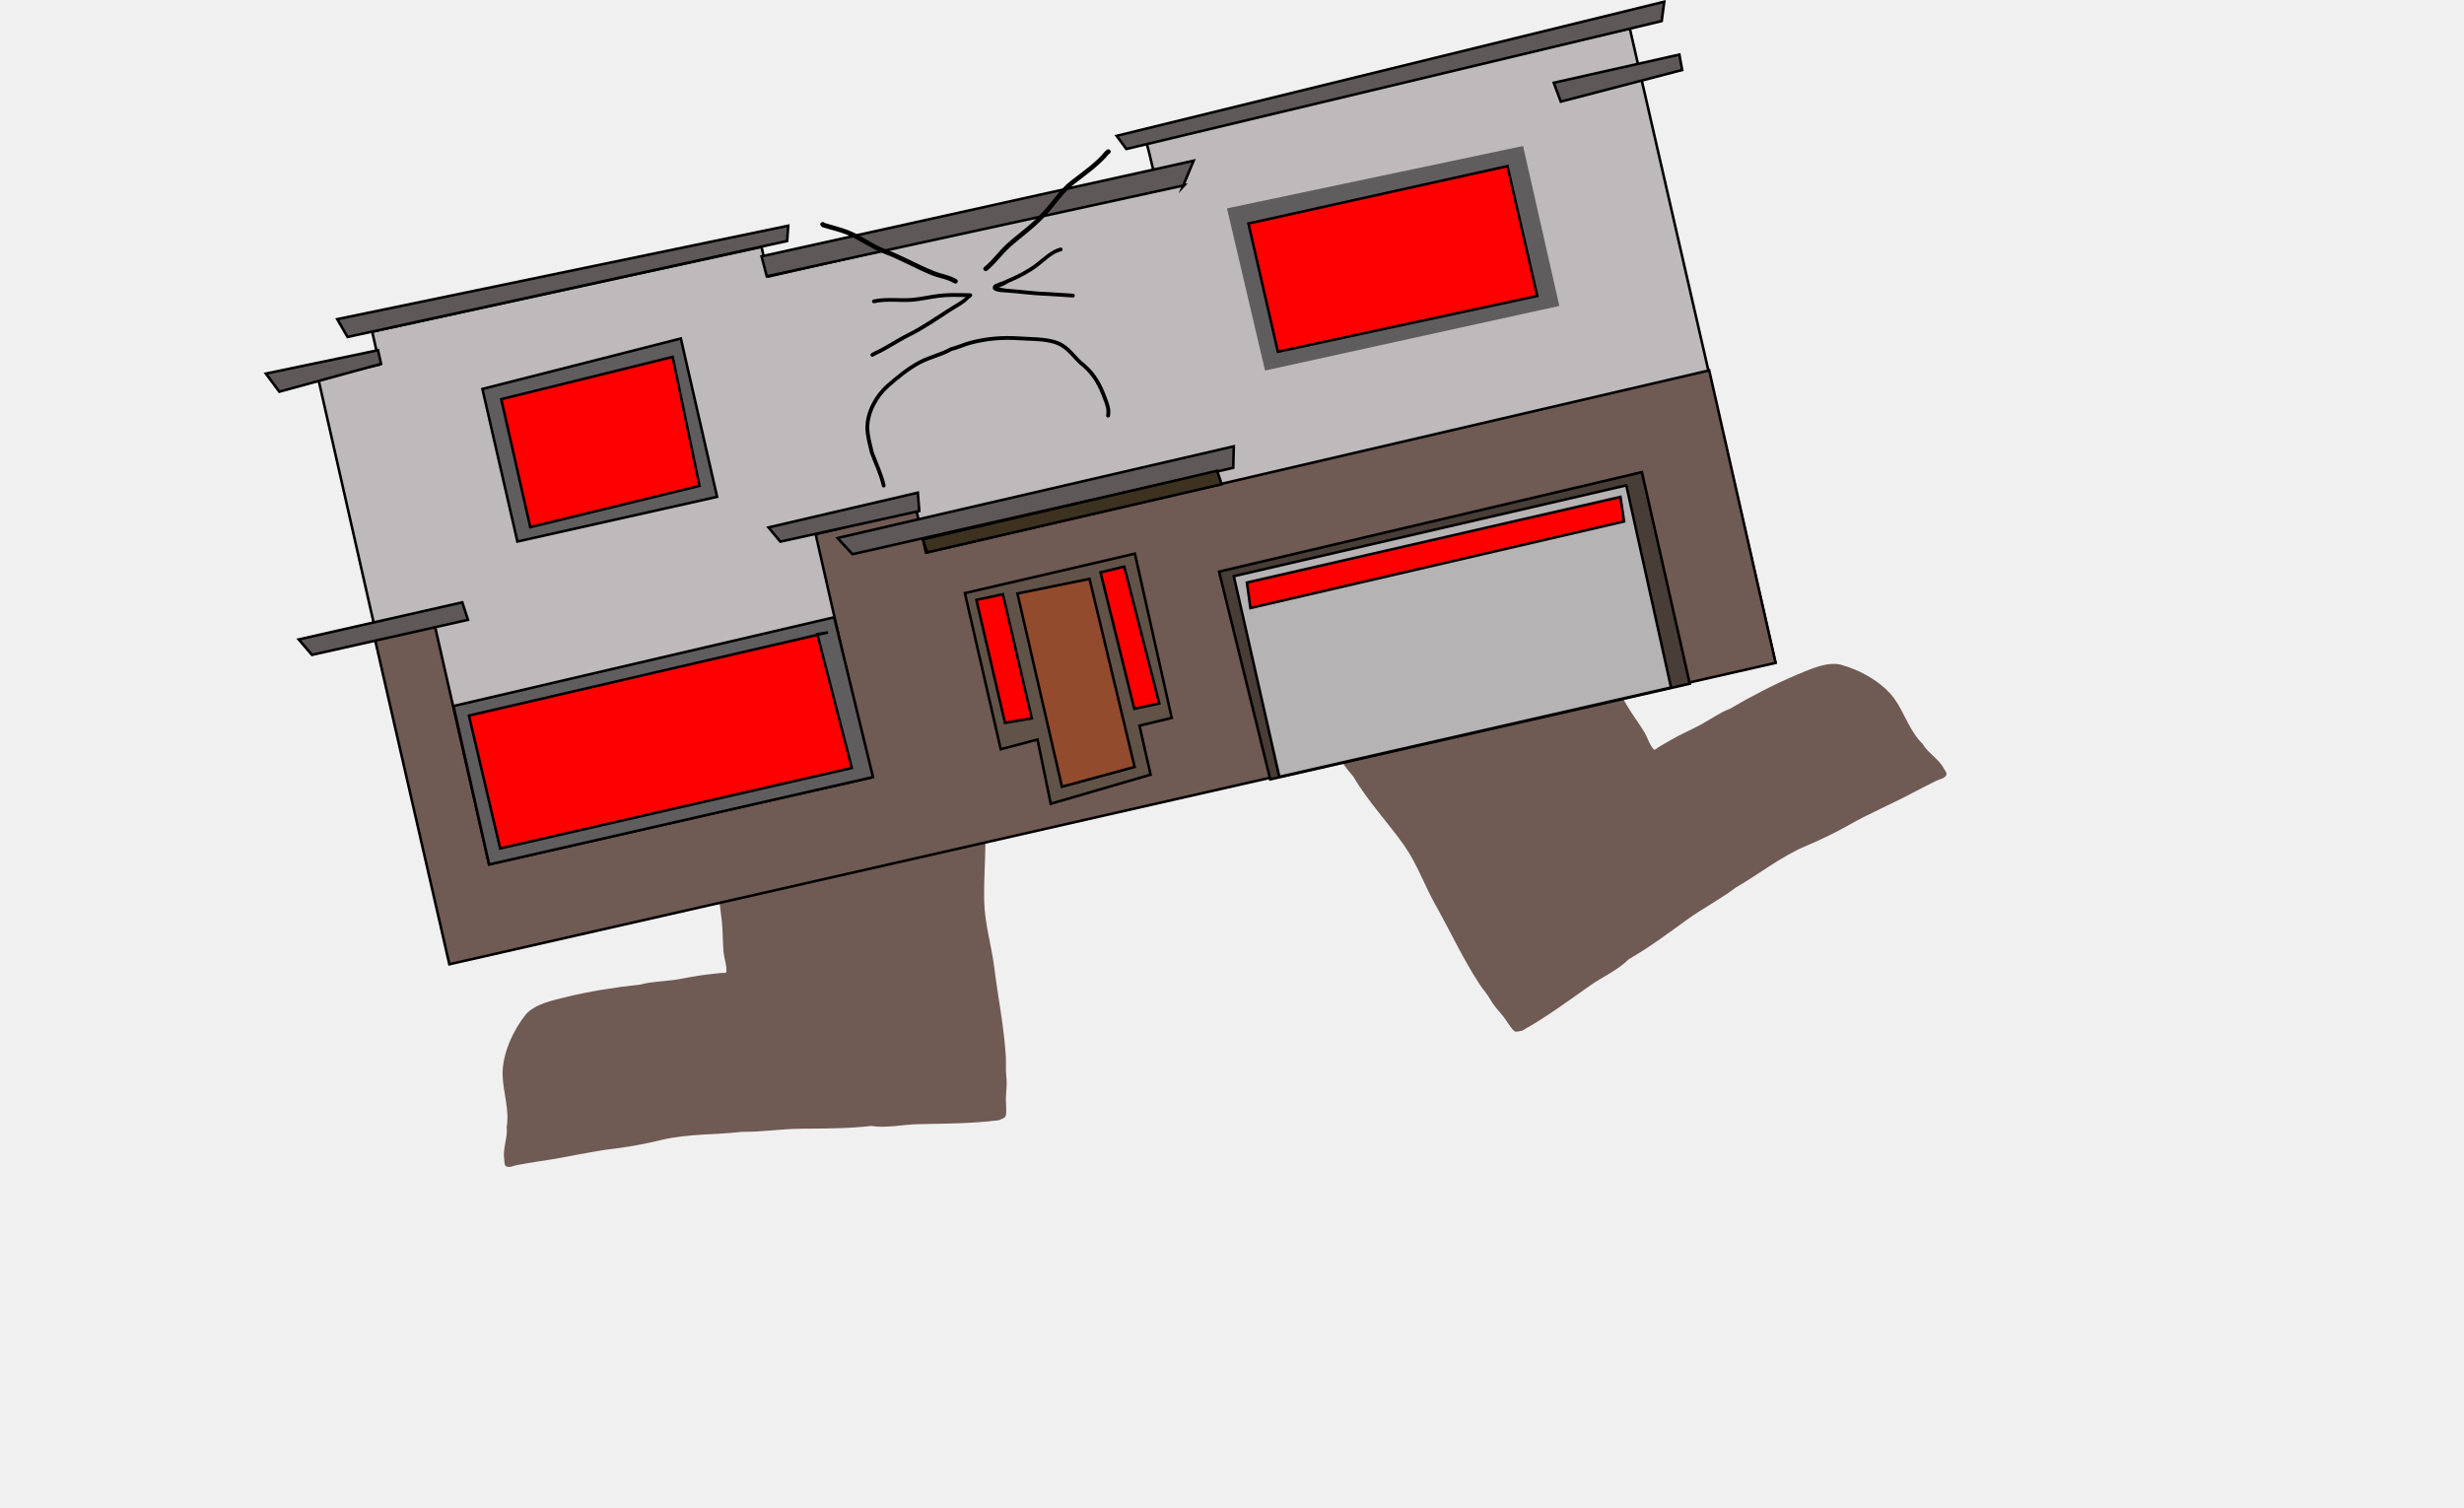
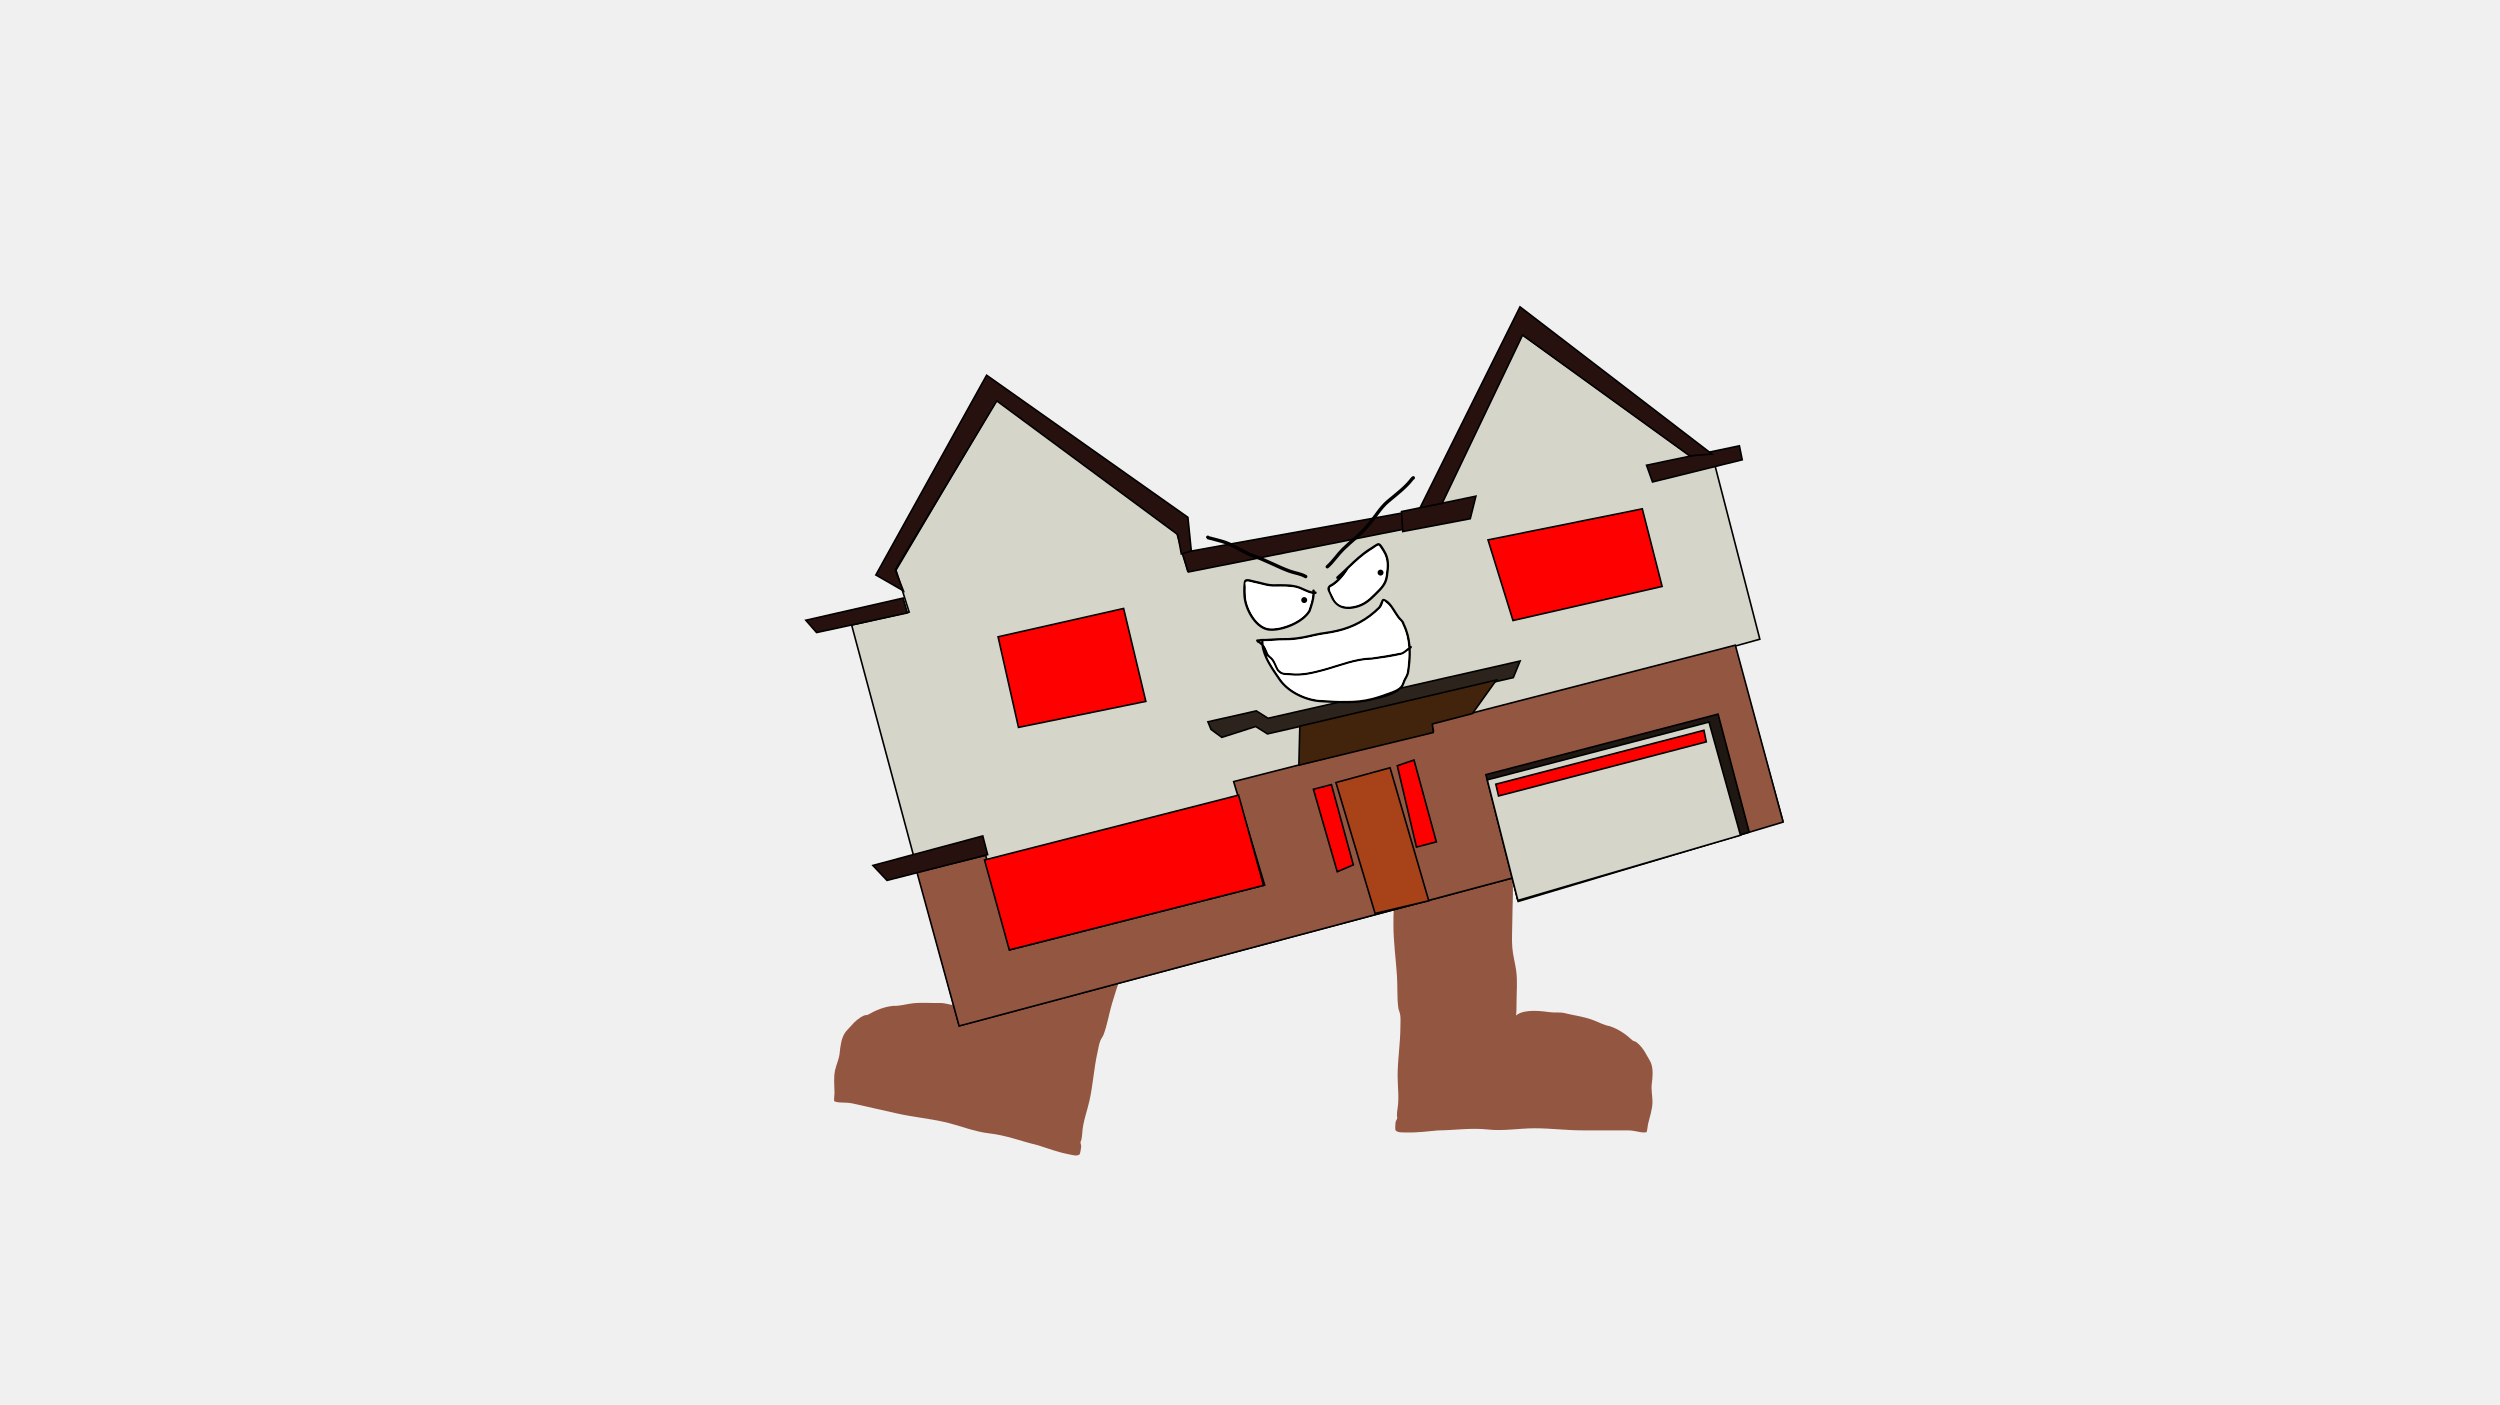
- <svg xmlns="http://www.w3.org/2000/svg" version="1.1" width="959.459" height="587.013" viewBox="0,0,959.459,587.013">
-   <g transform="translate(159.7297,137.4934)">
+ <svg xmlns="http://www.w3.org/2000/svg" version="1.1" width="1534.814" height="862.282" viewBox="0,0,1534.814,862.282">
+   <g transform="translate(448.9087,272.1622)">
    <g data-paper-data="{&quot;isPaintingLayer&quot;:true}" fill-rule="nonzero" stroke-linejoin="miter" stroke-miterlimit="10" stroke-dasharray="" stroke-dashoffset="0" style="mix-blend-mode: normal">
-       <path d="M-159.73,449.52v-539.039h959.459v539.039z" fill="none" stroke="#f00000" stroke-width="0" stroke-linecap="butt" />
+       <path d="M403.987,283.706c-0.07,-0.747 0.677,-0.817 0.677,-0.817l0.573,-0.045c0.49,-0.121 1.15,-0.217 1.738,-0.354c0.192,-2.075 0.471,-4.159 0.875,-6.274c0.031,-0.164 0.06,-0.332 0.088,-0.504c-0.309,-0.64 -0.62,-1.186 -0.856,-1.543c-1.293,-1.954 -1.253,-4.252 -2.376,-6.24c-0.372,-0.659 -1.361,-0.754 -1.823,-1.353c-0.645,-0.837 -0.951,-2.109 -1.676,-2.958c-0.41,-0.481 -1.433,-0.056 -1.782,-0.228c-0.052,-0.026 -0.102,-0.054 -0.151,-0.084l-0.012,0.025l-0.842,-0.421c-0.254,-0.12 -0.429,-0.379 -0.429,-0.678c0,-0.414 0.336,-0.75 0.75,-0.75h1.497c5.774,0 11.548,-0.001 17.322,0.003c10.511,0.008 20.925,0.853 31.455,0.853c9.948,0 20.47,-0.911 30.308,0.648c1.192,9.847 0.22,20.343 0.22,30.263c0,5.408 -0.451,11.032 -0.004,16.418c0.379,4.575 1.699,9.325 2.353,13.902c0.945,6.674 0.22,13.89 0.22,20.632c0,2.345 -0.015,4.656 -0.22,6.97c-0.03,0.337 0.542,-0.409 0.84,-0.57c4.959,-3.176 14.261,-2.164 19.922,-1.355c3.044,0.435 5.954,-0.171 9.004,0.575c5.378,1.324 11.273,2.1 16.553,3.926c3.708,1.282 7.296,3.433 11.122,4.076c5.439,1.802 10.004,5.024 13.988,8.705c0.595,0.55 1.56,0.523 2.214,1.002c2.704,1.979 4.896,4.938 6.413,7.946c0.89,1.766 2.249,3.502 2.884,5.376c1.308,3.86 0.816,8.528 0.323,12.465c-0.451,3.598 0.417,7.282 0.434,10.823c-0.007,4.829 -1.688,9.297 -2.756,13.943c-0.194,0.844 -0.482,4.253 -0.889,4.783c-0.269,0.351 -2.81,0.179 -3.034,0.147c-2.801,-0.399 -5.399,-1.212 -8.197,-1.212c-9.344,0 -18.687,0 -28.031,0c-9.927,0 -19.572,-1.284 -29.332,-1.284c-9.51,0 -19.242,1.806 -28.763,0.756c-10.267,-1.146 -20.416,0.448 -30.649,0.56c-6.387,0.573 -13.089,1.456 -19.49,1.244c-1.758,-0.058 -5.165,0.248 -6.479,-1.178c-0.619,-0.672 -0.129,-3.844 -0.129,-4.701c0.031,-0.864 0.499,-1.669 0.913,-2.428c0.337,-0.617 -0.057,-1.406 -0.057,-2.109c0.001,-1.618 0.178,-2.968 0.433,-4.545c1.007,-6.232 -0.006,-13.489 -0.006,-19.809c0,-10.174 1.712,-19.937 1.712,-30.185c0,-2.331 0.224,-4.885 -0.114,-7.194c-0.216,-1.475 -0.967,-2.875 -1.167,-4.355c-0.85,-6.302 -0.41,-13.141 -0.822,-19.527c-0.672,-10.452 -2.178,-20.929 -2.178,-31.41c0,-3.962 0.016,-7.778 0.295,-11.6c-0.444,0.091 -0.877,0.17 -1.247,0.264l-0.797,0.083c0,0 -0.747,0.07 -0.817,-0.677zM408.977,278.49c-0.152,0.973 -0.279,1.94 -0.385,2.904c0.69,-0.532 0.688,-1.667 0.385,-2.904z" data-paper-data="{&quot;index&quot;:null}" fill="#935641" stroke="none" stroke-width="0.5" stroke-linecap="butt" />
+       <path d="M246.963,303.262l-0.759,-0.257c-0.34,-0.172 -0.745,-0.345 -1.158,-0.531c-0.568,3.79 -1.391,7.517 -2.261,11.382c-2.304,10.225 -6.075,20.115 -9.028,30.164c-1.805,6.139 -2.88,12.908 -5.094,18.869c-0.52,1.399 -1.561,2.6 -2.095,3.992c-0.837,2.179 -1.18,4.719 -1.692,6.993c-2.252,9.997 -2.727,19.898 -4.963,29.823c-1.389,6.166 -3.972,13.023 -4.359,19.324c-0.098,1.595 -0.222,2.95 -0.576,4.529c-0.154,0.686 -0.712,1.369 -0.519,2.045c0.237,0.831 0.517,1.719 0.357,2.569c-0.188,0.837 -0.407,4.039 -1.159,4.558c-1.596,1.102 -4.852,0.055 -6.58,-0.275c-6.292,-1.2 -12.635,-3.535 -18.74,-5.497c-9.958,-2.358 -19.509,-6.144 -29.777,-7.283c-9.519,-1.068 -18.615,-4.969 -27.893,-7.059c-9.521,-2.145 -19.213,-3.012 -28.897,-5.194c-9.115,-2.053 -18.23,-4.107 -27.346,-6.16c-2.73,-0.615 -5.443,-0.393 -8.263,-0.619c-0.226,-0.018 -2.742,-0.409 -2.928,-0.81c-0.281,-0.606 0.188,-3.996 0.184,-4.861c-0.021,-4.767 -0.679,-9.495 0.375,-14.208c0.795,-3.451 2.45,-6.854 2.802,-10.463c0.384,-3.949 0.929,-8.611 3.054,-12.089c1.031,-1.688 2.738,-3.083 3.995,-4.611c2.14,-2.601 4.929,-5.007 8.002,-6.343c0.743,-0.323 1.679,-0.085 2.38,-0.491c4.696,-2.716 9.857,-4.856 15.559,-5.418c3.873,0.213 7.847,-1.096 11.746,-1.532c5.553,-0.621 11.474,-0.083 17.011,-0.192c3.14,-0.057 5.845,1.173 8.91,1.418c5.7,0.456 14.997,1.513 19.137,5.7c0.255,0.222 0.649,1.075 0.694,0.74c0.309,-2.303 0.802,-4.56 1.317,-6.848c1.482,-6.578 2.36,-13.776 4.749,-20.079c1.644,-4.322 3.975,-8.665 5.351,-13.045c1.62,-5.157 2.415,-10.742 3.604,-16.018c2.18,-9.678 3.538,-20.131 6.865,-29.475c9.94,0.642 20.004,3.843 29.709,6.029c10.273,2.314 20.618,3.779 30.874,6.081c5.634,1.265 11.266,2.535 16.899,3.804l1.46,0.329c0.404,0.091 0.658,0.492 0.567,0.896c-0.066,0.292 -0.294,0.506 -0.568,0.567l-0.914,0.226l-0.007,-0.027c-0.054,0.019 -0.109,0.035 -0.165,0.049c-0.379,0.091 -1.283,-0.547 -1.789,-0.169c-0.894,0.669 -1.472,1.842 -2.285,2.517c-0.582,0.484 -1.568,0.358 -2.076,0.92c-1.532,1.693 -1.998,3.944 -3.689,5.566c-0.309,0.296 -0.732,0.761 -1.174,1.317c-0.011,0.173 -0.019,0.344 -0.025,0.511c-0.07,2.153 -0.256,4.246 -0.525,6.313c0.544,0.263 1.166,0.501 1.618,0.727l0.549,0.17c0,0 0.713,0.232 0.481,0.946c-0.232,0.713 -0.946,0.481 -0.946,0.481zM243.924,299.514c0.108,-0.964 0.197,-1.935 0.262,-2.918c-0.567,1.141 -0.819,2.247 -0.262,2.918z" data-paper-data="{&quot;index&quot;:null}" fill="#935641" stroke="none" stroke-width="0.5" stroke-linecap="butt" />
      <g>
-         <path d="M116.858,154.243c-1.588,0.177 -1.762,-1.383 -1.762,-1.383l0.177,-1.299c1.322,-2.001 0.821,-4.955 0.902,-7.274c0.155,-4.428 1.825,-11.608 -0.647,-15.757c-0.637,-1.069 -1.59,-2.23 -2.571,-3.346l-1.798,-1.115c-0.402,-0.244 -0.689,-0.662 -0.744,-1.16c-0.096,-0.862 0.537,-1.639 1.415,-1.737l2.331,-0.259c1.998,-0.222 3.997,-0.445 5.995,-0.667c3.57,-0.396 6.917,-1.47 10.418,-2.148c3.608,-0.698 7.372,-0.668 11.003,-1.256c11.431,-1.852 23.541,-3.698 35.106,-2.868c7.89,0.03 15.741,-0.135 23.609,-0.316c3.941,-0.091 7.861,-0.876 11.793,-0.571c2.202,0.171 8.158,-1.044 9.796,0.773c0.873,0.968 0.665,2.525 0.72,3.819c0.131,3.071 -0.572,6.98 -0.914,10.117c-0.594,5.687 -0.486,11.475 -0.76,17.182c-0.147,3.07 0.745,6.512 1.085,9.562c0.952,8.556 2.255,16.953 1.48,25.494c1.198,10.972 -0.257,22.37 0.01,33.404c0.213,8.809 2.846,17.152 3.923,25.739c1.432,11.617 3.835,23.165 4.515,34.909c0.149,2.568 -0.102,5.09 0.181,7.658c0.345,3.132 -0.064,5.429 -0.169,8.532c-0.044,1.298 0.403,5.83 -0.131,6.877c-0.438,0.861 -1.66,1.023 -2.491,1.534c-10.749,1.353 -20.881,1.322 -31.646,1.555c-5.87,0.127 -12.423,1.64 -18.195,0.692c-9.072,1.057 -18.258,0.988 -27.438,1.076c-7.621,0.073 -15.053,1.305 -22.76,1.21c-10.229,1.158 -21.325,0.741 -31.358,3.146c-5.701,1.367 -11.949,2.607 -17.724,3.312c-10.049,1.118 -19.706,3.601 -29.732,4.98c-2.906,0.4 -5.78,1.009 -8.677,1.454c-1.443,0.221 -3.008,1.174 -4.34,0.593c-0.928,-0.405 -0.731,-1.88 -0.876,-2.869c-0.609,-4.139 1.444,-8.279 0.984,-12.471c1.153,-6.626 -1.417,-13.612 -1.592,-20.294c-0.211,-8.086 4.082,-17.328 8.976,-23.488c3.579,-4.143 10.529,-5.562 15.71,-6.838c9.352,-2.304 19.58,-3.873 29.168,-4.906c4.224,-1.183 8.701,-1.147 13.031,-1.786c4.141,-0.611 8.109,-1.566 12.302,-2.032c1.997,-0.222 3.994,-0.484 5.995,-0.667c0.654,-0.06 1.83,0.232 1.927,-0.407c0.331,-2.166 -0.757,-5.004 -1.011,-7.211c-0.438,-4.338 -0.278,-8.558 -0.773,-13.009c-0.741,-6.656 -2.142,-13.973 -1.595,-20.656c0.411,-5.023 0.916,-9.822 0.328,-14.973c-0.131,-1.304 0.229,-2.614 0.258,-3.925c0.17,-7.532 -2.604,-15.039 -2.179,-22.617c0.125,-2.223 0.331,-4.436 0.486,-6.645c-0.094,0.252 -0.201,0.503 -0.321,0.751c-0.005,0.401 -0.143,1.437 -1.42,1.579z" data-paper-data="{&quot;index&quot;:null}" fill="#705a54" stroke="none" stroke-width="0.5" stroke-linecap="butt" />
-         <path d="M437.75,80.822c-1.112,0.644 -1.838,-0.109 -2.08,-0.428c-0.244,-0.128 -0.478,-0.267 -0.704,-0.414c1.436,1.686 2.916,3.344 4.337,5.059c4.841,5.846 7.065,13.534 11.673,19.494c0.802,1.037 1.869,1.878 2.538,3.005c2.584,4.495 5.841,8.057 9.153,11.855c4.407,5.054 7.624,11.774 10.979,17.569c2.244,3.876 4.878,7.177 7.101,10.928c1.106,1.928 1.915,4.857 3.467,6.403c0.458,0.456 1.231,-0.477 1.792,-0.817c1.719,-1.04 3.481,-2.015 5.22,-3.022c3.651,-2.113 7.411,-3.701 11.106,-5.668c3.864,-2.057 7.445,-4.743 11.546,-6.299c8.329,-4.86 17.491,-9.67 26.384,-13.368c4.927,-2.048 11.363,-5.032 16.702,-3.824c7.595,2.052 16.536,6.941 21.167,13.573c3.827,5.481 5.906,12.628 10.767,17.276c2.118,3.647 6.229,5.76 8.195,9.452c0.47,0.882 1.505,1.952 0.998,2.829c-0.727,1.259 -2.551,1.421 -3.844,2.1c-2.595,1.362 -5.27,2.578 -7.846,3.981c-8.886,4.842 -18.131,8.577 -26.882,13.643c-5.066,2.861 -10.83,5.572 -16.23,7.857c-9.502,4.02 -18.183,10.944 -27.102,16.084c-6.145,4.652 -12.858,8.072 -19.034,12.538c-7.439,5.378 -14.791,10.888 -22.719,15.423c-4.082,4.189 -10.254,6.862 -15.053,10.244c-8.802,6.203 -16.937,12.243 -26.39,17.535c-0.972,0.081 -2.051,0.677 -2.915,0.244c-1.051,-0.526 -3.382,-4.438 -4.188,-5.457c-1.927,-2.435 -3.62,-4.041 -5.201,-6.766c-1.297,-2.235 -2.996,-4.115 -4.401,-6.27c-6.425,-9.855 -11.347,-20.574 -17.091,-30.772c-4.231,-7.55 -7.066,-15.827 -12.123,-23.042c-6.335,-9.038 -14.273,-17.347 -19.822,-26.887c-5.693,-6.414 -9.63,-13.944 -13.943,-21.394c-1.538,-2.656 -2.863,-5.956 -4.804,-8.339c-3.609,-4.43 -6.959,-9.152 -10.812,-13.376c-2.137,-2.321 -5.024,-5.05 -6.742,-7.599c-0.724,-1.074 -1.815,-2.204 -1.688,-3.501c0.239,-2.435 5.754,-4.993 7.424,-6.438c2.983,-2.58 6.603,-4.275 9.829,-6.542c6.439,-4.525 12.855,-9.052 19.186,-13.761c8.814,-7.533 19.655,-13.236 29.953,-18.532c3.27,-1.682 6.281,-3.941 9.6,-5.521c3.219,-1.533 6.55,-2.656 9.658,-4.456c1.74,-1.007 3.48,-2.015 5.22,-3.022l2.03,-1.175c0.764,-0.442 1.735,-0.192 2.169,0.558c0.251,0.434 0.268,0.94 0.09,1.375l-0.785,1.965c-0.127,1.481 -0.205,2.981 -0.083,4.219c0.473,4.806 6.08,9.593 8.833,13.064c1.442,1.818 2.792,4.493 5.044,5.318l0.913,0.94c0,0 0.786,1.359 -0.597,2.159z" fill="#705a54" stroke="none" stroke-width="0.5" stroke-linecap="butt" />
-         <g>
-           <g stroke-width="1" stroke-linecap="round">
-             <path d="M15.232,234.856l-51.049,-224.99l23.911,-5.425l-2.898,-12.774l151.609,-33.013l2.618,11.538l151.599,-34.614l-3.576,-14.787l-0.901,-3.132l188.345,-44.121l56.695,246.76l-515.74,117.193z" fill="#bebabb" stroke="#000000" />
-             <path d="M197.112,61.219l0.411,1.813l0.421,1.854l2.898,12.774l304.973,-70.93l25.843,113.896l-516.411,117.345l-29.189,-127.478l23.483,-4.592l21.13,93.128l148.709,-33.742l-21.504,-94.776z" fill="#705a54" stroke="#000000" />
-             <path d="M139.517,67.875l58.15,-13.541l0.564,7.151l-54.105,11.93z" fill="#5e5859" stroke="#000000" />
-             <path d="M166.39,72.003l154.306,-35.705l-0.218,8.369l-148.248,33.637z" fill="#5e5859" stroke="#000000" />
-             <path d="M334.899,165.964l-19.938,-80.876l164.644,-38.744l18.648,82.382z" fill="#483d37" stroke="#000000" />
-             <path d="M338.428,164.99l-17.727,-78.128l152.838,-35.372l17.42,78.718z" fill="#b5b3b4" stroke="#000000" />
-             <path d="M472.671,65.551l-145.497,33.706l-1.368,-9.915l145.446,-33.348z" fill="#ff0000" stroke="#000000" />
-             <path d="M249.415,175.481l-5.144,-25.003l-14.318,3.769l-13.968,-60.783l66.205,-15.368l14.334,63.95l-12.547,3.02l4.329,19.079z" fill="#615348" stroke="#000000" />
-             <path d="M253.792,168.853l-17.342,-75.24l28.064,-5.703l17.563,73.229z" fill="#934b2d" stroke="#000000" />
-             <path d="M231.609,143.984l-11.133,-47.876l10.322,-2.209l11.234,48.318z" fill="#ff0000" stroke="#000000" />
-             <path d="M281.94,138.478l-13.131,-53.104l9.235,-2.228l13.646,53.286z" fill="#ff0000" stroke="#000000" />
-             <path d="M180.215,165.081l-149.483,34.05l-13.866,-61.708l148.219,-34.561z" fill="#605d5e" stroke="#000000" />
-             <path d="M158.524,109.434l13.445,52.102l-136.942,31.337l-12.144,-51.733l139.815,-32.388z" fill="#ff0000" stroke="#000000" />
-             <path d="M41.736,73.371l-13.614,-59.407l77.256,-19.656l14.123,61.65z" fill="#605d5e" stroke="#000000" />
-             <path d="M46.758,67.779l-11.306,-49.83l66.749,-16.474l10.449,50.224z" fill="#ff0000" stroke="#000000" />
-             <path d="M333.236,6.201l-14.581,-62.177l114.305,-24.075l13.909,61.3z" fill="#605d5e" stroke="#605d5e" />
-             <path d="M337.864,-0.531l-11.464,-49.927l100.862,-22.354l11.607,50.559z" fill="#ff0000" stroke="#000000" />
-             <path d="M301.383,-65.315l-162.533,35.416l-2.035,-7.778l168.241,-37.243l-4.297,10.278z" fill="#5e5859" stroke="#000000" />
-             <path d="M275.076,-84.596l213.239,-52.237l-0.996,7.535l-208.462,49.824z" fill="#5e5859" stroke="#000000" />
-             <path d="M146.773,-43.657l-171.172,37.376l-4.008,-6.932l175.605,-36.389z" fill="#5e5859" stroke="#000000" />
-             <path d="M495.296,-110.243l-47.263,12.319l-2.75,-7.35l48.922,-10.967z" fill="#5e5859" stroke="#000000" />
-             <path d="M22.506,103.849l-60.76,13.653l-5.151,-6.008l63.691,-14.451z" fill="#5e5859" stroke="#000000" />
-             <path d="M-11.338,4.179l-39.614,10.849l-5.252,-7.048l43.662,-9.109z" fill="#5e5859" stroke="#000000" />
-             <path d="M201.29,77.614l-1.693,-5.085l114.636,-26.716l1.731,5.253z" fill="#3d3120" stroke="#000000" />
-           </g>
-           <path d="M160.398,-51.004c0.491,-0.111 0.773,0.103 0.928,0.319c3.029,0.942 6.234,1.663 9.174,2.809c5.072,1.977 9.487,5.545 14.579,7.43c6.548,2.44 12.463,5.948 18.908,8.518c2.933,1.169 6.089,1.531 8.789,3.189c0,0 0.775,0.479 0.282,1.245c-0.492,0.766 -1.267,0.287 -1.267,0.287c-2.569,-1.598 -5.677,-1.921 -8.484,-3.037c-6.443,-2.563 -12.349,-6.073 -18.891,-8.511c-5.102,-1.912 -9.528,-5.465 -14.616,-7.444c-3.032,-1.18 -6.349,-1.9 -9.454,-2.893l-0.645,-0.828c0,0 -0.2,-0.88 0.696,-1.083z" fill="#000000" stroke="none" stroke-width="0.5" stroke-linecap="butt" />
-           <path d="M272.55,-79.02c0.579,0.696 -0.133,1.272 -0.133,1.272l-0.486,0.367c-3.621,4.433 -9.034,8.169 -13.56,11.698c-4.228,3.297 -7.112,8.158 -10.805,11.981c-4.227,4.893 -9.351,8.225 -14.099,12.55c-3.095,2.82 -5.556,6.387 -8.794,9.021c0,0 -0.712,0.575 -1.291,-0.121c-0.579,-0.696 0.133,-1.272 0.133,-1.272c3.219,-2.582 5.649,-6.16 8.711,-8.95c4.705,-4.287 9.791,-7.587 13.979,-12.431c3.764,-3.9 6.702,-8.805 11.01,-12.173c4.401,-3.441 9.803,-7.079 13.284,-11.423l0.76,-0.641c0,0 0.712,-0.575 1.291,0.121z" fill="#000000" stroke="none" stroke-width="0.5" stroke-linecap="butt" />
-           <path d="M184.531,52.298c-0.731,0.166 -0.894,-0.553 -0.894,-0.553l-0.028,-0.122c-0.973,-4.344 -2.98,-8.455 -4.557,-12.636c-0.736,-3.228 -1.767,-6.609 -1.789,-9.947c-0.041,-6.156 3.585,-12.764 8.114,-16.764c3.854,-3.404 8.225,-6.966 12.779,-9.375c3.892,-2.059 8.304,-2.934 12.139,-5.113c2.611,-0.656 4.995,-1.8 7.598,-2.5c6.398,-1.721 12.946,-2.232 19.462,-1.765c5.24,0.393 12.113,0.028 16.727,2.733c3.565,2.09 5.547,5.707 8.77,8.037c4.216,3.688 6.457,7.832 8.347,13.004c0.954,2.611 1.743,4.346 1.281,7.158c0,0 -0.12,0.729 -0.86,0.616c-0.74,-0.113 -0.619,-0.841 -0.619,-0.841c0.422,-2.544 -0.342,-4.045 -1.212,-6.424c-1.798,-4.917 -3.878,-8.849 -7.887,-12.365c-3.178,-2.338 -5.126,-5.882 -8.649,-7.949c-4.347,-2.551 -11.074,-2.127 -16.02,-2.497c-6.359,-0.456 -12.725,0.038 -18.968,1.721c-2.535,0.683 -4.86,1.848 -7.416,2.44c-3.769,2.186 -8.143,3.023 -11.993,5.045c-4.446,2.336 -8.725,5.851 -12.482,9.17c-4.206,3.715 -7.664,9.915 -7.612,15.648c0.029,3.201 1.029,6.443 1.728,9.541c1.591,4.22 3.577,8.349 4.582,12.733l0.028,0.122c0,0 0.163,0.718 -0.568,0.884z" fill="#000000" stroke="none" stroke-width="0.5" stroke-linecap="butt" />
-           <path d="M179.334,1.069c-0.385,-0.629 0.257,-1.014 0.257,-1.014l0.909,-0.541c4.591,-2.045 8.69,-4.995 13.204,-7.225c6.081,-3.004 11.443,-6.962 17.202,-10.495c1.662,-1.02 3.408,-2.001 4.931,-3.22c0.155,-0.124 0.318,-0.277 0.488,-0.419c-3.425,-0.07 -6.77,-0.156 -10.195,0.247c-3.48,0.407 -6.921,1.262 -10.413,1.565c-4.857,0.422 -10.217,-0.512 -14.972,0.594c0,0 -0.731,0.166 -0.894,-0.553c-0.163,-0.718 0.568,-0.884 0.568,-0.884c4.869,-1.081 10.24,-0.192 15.197,-0.628c3.47,-0.305 6.89,-1.153 10.348,-1.559c3.577,-0.418 7.069,-0.324 10.65,-0.252l1.482,0.026c0.342,-0.001 0.65,0.23 0.728,0.572c0.059,0.259 -0.029,0.517 -0.209,0.691l-0.678,0.675l-0.115,-0.112c-1.904,2.25 -4.694,3.542 -7.212,5.169c-5.359,3.464 -10.503,7.065 -16.243,9.9c-4.505,2.225 -8.593,5.177 -13.178,7.212l-0.829,0.497c0,0 -0.643,0.384 -1.028,-0.245z" fill="#000000" stroke="none" stroke-width="0.5" stroke-linecap="butt" />
-           <path d="M258.758,-22.32c-0.077,0.734 -0.822,0.664 -0.822,0.664l-0.781,-0.073c-2.946,-0.152 -5.875,-0.328 -8.827,-0.549c-5.491,-0.163 -10.912,-0.953 -16.35,-1.341c-1.502,-0.107 -6.361,-0.09 -4.848,-2.729c0.426,-0.743 4.185,-1.692 5.056,-2.283c3.779,-1.589 7.889,-3.619 11.167,-6.093c2.916,-2.2 6.136,-5.467 9.769,-6.355c0,0 0.731,-0.166 0.894,0.553c0.163,0.718 -0.568,0.884 -0.568,0.884c-3.319,0.672 -6.558,4.105 -9.19,6.086c-3.329,2.506 -7.51,4.632 -11.359,6.216c-1.164,0.794 -2.173,1.235 -3.494,1.71c-0.076,0.027 -0.186,0.051 -0.311,0.07c1.006,0.055 2.013,0.4 3.003,0.47c5.429,0.387 10.84,1.175 16.322,1.339c2.963,0.221 5.9,0.404 8.857,0.551l0.814,0.076c0,0 0.745,0.07 0.669,0.804z" fill="#000000" stroke="none" stroke-width="0.5" stroke-linecap="butt" />
+         <g stroke="#000000" stroke-width="1" stroke-linecap="round">
+           <path d="M101.155,77.846l62.16,-105.054l110.246,82.342l6.671,23.238l133.3,-26.184l15.557,-1.714l56.24,-117.425l104.909,75.585l13.807,5.332l27.454,106.287l-15.532,4.325l29.645,107.216l-162.609,48.086l-3.398,-13.041l-339.624,90.698l-66.04,-245.935l35.304,-7.978z" fill="#d6d5ca" />
+           <path d="M114.018,263.302l42.208,-10.378l14.713,58.05l156.559,-39.761l-19.042,-63.544l122.712,-31.252l-1.307,-4.42l186.594,-48.072l29.338,108.6l-162.626,48.727l-3.35,-14.443l-339.904,90.9z" fill="#935641" />
+           <path d="M108.145,104.095l-55.736,12.08l-6.613,-7.561l59.735,-13.611z" fill="#26110e" />
+           <path d="M276.822,67.166l135.345,-24.43l0.881,9.945l-132.41,26.319z" fill="#26110e" />
+           <path d="M620.694,10.117l-55.09,13.622l-3.658,-10.286l56.999,-11.921z" fill="#26110e" />
+           <path d="M411.522,41.9l45.669,-9.457l-3.475,13.855l-41.441,7.867z" fill="#26110e" />
+           <path d="M254.546,158.425l-78.177,15.973l-12.538,-55.616l77.073,-17.396z" fill="#ff0000" />
+           <path d="M464.611,59.279l94.719,-19.062l12.172,47.649l-91.547,20.923z" fill="#ff0000" />
+           <path d="M482.893,280.398l-19.574,-76.994l142.539,-37.143l19.128,72.468z" fill="#1f1812" />
+           <path d="M482.953,280.627l-18.799,-74.02l136.133,-35.473l19.328,69.484z" fill="#d6d5ca" />
+           <path d="M598.612,183.269l-127.526,33.23l-1.675,-7.221l127.77,-33.087z" fill="#ff0000" />
+           <path d="M395.297,288.627l-24.046,-80.366l33.234,-9.074l23.764,81.665z" fill="#a84319" />
+           <path d="M408.921,197.943l10.264,-3.502l13.712,50.239l-12.21,3.182z" fill="#ff0000" />
+           <path d="M381.933,258.787l-9.868,4.227l-14.639,-50.618l11.047,-2.879z" fill="#ff0000" />
+           <path d="M326.802,271.394l-156.074,39.635l-15.219,-55.227l155.975,-39.816z" fill="#ff0000" />
+           <path d="M292.662,170.959l29.711,-6.707l7.186,4.543l154.758,-35.153l-4.174,10.194l-150.927,34.568l-7.186,-4.543l-20.822,6.668l-6.655,-4.889z" fill="#2c231c" />
+           <path d="M348.499,197.595l0.588,-23.954l120.676,-28.341l-14.709,20.597l-24.614,6.414l0.538,5.241z" fill="#42240c" />
+           <path d="M157.427,252.514l-61.776,15.825l-8.656,-9.182l67.442,-18.118z" fill="#26110e" />
+           <path d="M588.374,7.661l-102.543,-74.12l-49.407,103.349l-13.468,2.567l61.307,-123.237l117.857,90.392z" fill="#26110e" />
+           <path d="M274.128,56.031l-111.097,-82.082l-62.316,103.767l4.994,12.835l-16.908,-9.731l68.004,-122.626l123.577,87.253l2.085,20.661l-6.12,1.83z" fill="#26110e" />
        </g>
+         <path d="M378.461,75.517c4.15,-3.979 8.263,-7.874 13.279,-11.078c1.334,-0.598 4.368,-3.282 5.745,-3.191c1.526,0.1 3.033,3.164 3.74,4.27c3.372,5.279 2.86,10.175 2.034,16.101c-0.773,5.542 -3.958,8.193 -7.763,12.034c-3.464,3.496 -6.767,6.12 -11.665,7.404c-7.529,1.933 -13.343,-0.144 -16.177,-7.573c-0.99,-2.594 -2.856,-4.144 -0.5,-6.46c1.773,-0.873 3.527,-2.22 5.14,-3.79c-0.207,0.042 -0.466,0.008 -0.709,-0.269c-0.519,-0.593 0.074,-1.112 0.074,-1.112c2.157,-1.886 4.188,-3.828 6.2,-5.758c0.039,-0.067 0.077,-0.133 0.114,-0.199zM379.901,76.309c-0.111,0.186 -0.272,0.29 -0.272,0.29l-0.045,0.014c-0.162,0.156 -0.324,0.312 -0.487,0.468c-2.571,4.177 -6.638,9.131 -11.072,11.256c-1.437,0.964 1.17,4.882 1.805,6.364c2.441,5.693 8.177,6.269 13.603,4.831c4.638,-1.2 7.681,-3.695 10.945,-6.991c3.56,-3.594 6.599,-5.983 7.319,-11.14c0.775,-5.545 1.354,-10.087 -1.802,-15.035c-0.197,-0.308 -2.258,-3.576 -2.435,-3.542c-1.398,0.267 -3.547,2.369 -4.972,3.002c-4.734,3.044 -8.66,6.716 -12.588,10.483z" fill="#000000" stroke="none" stroke-width="0.5" stroke-linecap="butt" />
+         <path d="M392.51,65.778c1.425,-0.633 3.58,-2.732 4.979,-2.999c0.177,-0.034 2.246,3.24 2.443,3.548c3.155,4.948 2.594,9.526 1.819,15.07c-0.719,5.157 -3.776,7.588 -7.336,11.182c-3.265,3.296 -6.349,5.804 -10.986,7.004c-5.426,1.438 -11.197,0.842 -13.638,-4.851c-0.635,-1.482 -3.251,-5.416 -1.814,-6.38c4.434,-2.125 8.511,-7.131 11.082,-11.307c0.162,-0.156 0.328,-0.315 0.49,-0.471l0.045,-0.014c0,0 0.163,-0.106 0.274,-0.292c3.928,-3.767 7.909,-7.448 12.643,-10.492z" data-paper-data="{&quot;noHover&quot;:false,&quot;origItem&quot;:[&quot;Path&quot;,{&quot;applyMatrix&quot;:true,&quot;segments&quot;:[[[274.12499,131.23562],[4.52111,-2.5262],[-0.14706,0.14413]],[273.80453,131.43755],[[273.75988,131.43976],[0,0],[-0.18675,0.10448]],[[273.19936,131.75351],[0.18694,-0.10467],[-3.36951,3.2293]],[[260.30254,139.46207],[4.5932,-0.89246],[-1.55461,0.5425]],[[260.43803,145.75564],[-0.2296,-1.517],[0.88211,5.82814]],[[271.80541,153.4686],[-5.3413,0.02189],[4.55867,0.00767]],[[283.56253,149.65698],[-3.79755,2.25196],[4.14099,-2.45562]],[[292.97559,141.15478],[-1.90003,4.57629],[2.04386,-4.91995]],[[294.92401,126.87708],[1.71852,5.31356],[-0.10703,-0.33093]],[[293.5316,123.03065],[0.17105,0.01138],[-1.35157,-0.08989]],[[288.23274,124.60254],[1.46402,-0.24137],[-5.08987,1.66728]]],&quot;closed&quot;:true}]}" fill="#ffffff" stroke="none" stroke-width="0.5" stroke-linecap="butt" />
+         <path d="M357.29,89.762c0.763,-0.199 0.961,0.564 0.961,0.564l0.077,0.39c0,0.09 -0,0.18 -0.001,0.269c0.042,-0.011 0.082,-0.023 0.121,-0.037c0,0 0.763,-0.199 0.961,0.564c0.199,0.763 -0.564,0.961 -0.564,0.961c-0.189,0.04 -0.382,0.068 -0.578,0.085c-0.25,3.71 -1.264,6.851 -2.587,10.646c-4.125,7.089 -16.229,12.07 -24.308,11.919c-9.247,0.092 -16.11,-12.463 -16.869,-20.642c-0.238,-2.69 -0.27,-5.701 0.044,-8.369c0.098,-0.828 0.099,-1.919 0.968,-2.444c1.463,-0.883 4.089,0.239 5.578,0.504c4.406,0.786 8.362,2.575 12.985,2.303c4.87,-0.017 10.135,-0.25 14.782,1.392c1.811,0.64 5.428,2.616 7.893,3.086c-0.001,-0.074 -0.001,-0.148 -0.003,-0.223l-0.026,-0.008c0,0 -0.199,-0.763 0.564,-0.961zM356.714,92.487c-3.17,-0.499 -6.855,-2.92 -9.788,-3.637c-4.112,-1.006 -8.601,-0.81 -12.798,-0.798c-4.743,0.267 -8.793,-1.519 -13.307,-2.326c-1.223,-0.219 -3.263,-1.118 -4.513,-0.693c-0.871,0.296 -0.354,1.817 -0.351,2.736c0.008,2.165 -0.081,4.4 0.118,6.571c0.638,7.343 6.956,19.29 15.309,19.207c7.408,0.213 19.037,-4.534 22.866,-11.003c1.236,-3.601 2.248,-6.556 2.463,-10.057z" fill="#000000" stroke="none" stroke-width="0.5" stroke-linecap="butt" />
+         <path d="M354.301,102.563c-3.829,6.469 -15.524,11.248 -22.932,11.035c-8.354,0.083 -14.708,-11.919 -15.345,-19.262c-0.199,-2.171 -0.107,-4.421 -0.114,-6.586c-0.003,-0.92 -0.517,-2.446 0.353,-2.742c1.251,-0.425 3.292,0.47 4.516,0.689c4.514,0.807 8.591,2.572 13.334,2.305c4.196,-0.012 8.745,-0.189 12.857,0.816c2.932,0.717 6.627,3.16 9.797,3.659c-0.215,3.501 -1.229,6.484 -2.465,10.085z" data-paper-data="{&quot;noHover&quot;:false,&quot;origItem&quot;:[&quot;Path&quot;,{&quot;applyMatrix&quot;:true,&quot;segments&quot;:[[[248.89009,140.56963],[-1.03767,3.17249],[-2.79957,-1.22013]],[[240.74963,134.87163],[2.52832,1.36419],[-3.54499,-1.91275]],[[229.15604,131.06567],[3.86717,0.99588],[-4.43149,-0.89251]],[[217.46009,125.73049],[3.96328,1.82658],[-1.07387,-0.49492]],[[213.46998,124.00951],[1.25379,-0.09136],[-0.87277,0.0636]],[[212.49036,126.44515],[0.21763,-0.84759],[-0.51247,1.99589]],[[211.02218,132.5247],[0.33785,-2.04724],[-1.17462,6.91473]],[[220.51155,153.88566],[-7.71273,-1.92818],[6.7709,1.97384]],[[244.20896,149.24036],[-5.07827,5.03804],[2.00193,-3.01961]]],&quot;closed&quot;:true}]}" fill="#ffffff" stroke="none" stroke-width="0.5" stroke-linecap="butt" />
+         <path d="M350.003,96.7c-0.256,-0.983 0.333,-1.987 1.316,-2.243c0.983,-0.256 1.987,0.333 2.243,1.316c0.256,0.983 -0.333,1.987 -1.316,2.243c-0.983,0.256 -1.987,-0.333 -2.243,-1.316z" fill="#000000" stroke="none" stroke-width="0.5" stroke-linecap="butt" />
+         <path d="M396.87,79.836c-0.256,-0.983 0.333,-1.987 1.316,-2.243c0.983,-0.256 1.987,0.333 2.243,1.316c0.256,0.983 -0.333,1.987 -1.316,2.243c-0.983,0.256 -1.987,-0.333 -2.243,-1.316z" fill="#000000" stroke="none" stroke-width="0.5" stroke-linecap="butt" />
+         <path d="M292.331,56.672c0.557,-0.145 0.889,0.095 1.075,0.341c3.505,0.999 7.202,1.734 10.615,2.973c5.886,2.137 11.086,6.144 16.991,8.173c7.595,2.628 14.509,6.517 21.991,9.299c3.405,1.266 7.031,1.585 10.19,3.427c0,0 0.906,0.532 0.375,1.438c-0.532,0.906 -1.438,0.375 -1.438,0.375c-3.006,-1.776 -6.576,-2.052 -9.835,-3.26c-7.479,-2.774 -14.383,-6.667 -21.97,-9.292c-5.918,-2.06 -11.13,-6.049 -17.034,-8.188c-3.519,-1.275 -7.344,-2.006 -10.939,-3.061l-0.773,-0.942c0,0 -0.265,-1.017 0.752,-1.282z" fill="#000000" stroke="none" stroke-width="0.5" stroke-linecap="butt" />
+         <path d="M419.514,20.517c0.692,0.791 -0.099,1.483 -0.099,1.483l-0.542,0.442c-3.96,5.269 -10,9.786 -15.034,14.034c-4.702,3.968 -7.801,9.712 -11.869,14.274c-4.634,5.823 -10.36,9.861 -15.614,15.042c-3.426,3.378 -6.093,7.603 -9.69,10.77c0,0 -0.791,0.692 -1.483,-0.099c-0.692,-0.791 0.099,-1.483 0.099,-1.483c3.577,-3.104 6.209,-7.342 9.598,-10.684c5.207,-5.135 10.89,-9.134 15.483,-14.9c4.146,-4.654 7.305,-10.451 12.095,-14.505c4.893,-4.141 10.925,-8.544 14.729,-13.705l0.844,-0.769c0,0 0.791,-0.692 1.483,0.099z" fill="#000000" stroke="none" stroke-width="0.5" stroke-linecap="butt" />
+         <path d="M415.613,125.387c-0.32,-4.81 -1.379,-9.527 -3.61,-14.077c-0.497,-2.015 -1.719,-2.405 -2.909,-3.969c-1.312,-1.725 -2.465,-3.703 -3.628,-5.512c-1.004,-1.562 -2.198,-2.978 -3.764,-4.056c-0.383,-0.264 -0.933,-1.31 -1.088,-0.872c-0.637,1.806 -0.796,2.892 -2.143,4.467c-7.36,7.357 -16.397,12.33 -26.505,14.576c-4.489,1.122 -9.031,1.388 -13.5,2.442c-5.349,1.262 -10.285,2.329 -15.795,2.602c-4.398,0.001 -8.631,0.121 -12.986,0.503c-0.945,0.083 -1.9,0.04 -2.848,0.039c0.056,0.154 0.056,0.286 0.056,0.286c-0,0.597 0.032,1.193 0.092,1.787c1.227,1.505 1.844,3.459 2.7,5.343c0.681,1.499 2.257,2.136 3.229,3.472c1.322,1.817 2.093,4.37 3.26,6.334c2.347,2.806 4.337,1.955 7.677,2.306c6.581,0.693 13.147,-0.912 19.443,-2.611c9.667,-2.608 19.873,-6.947 29.959,-7.038c6.05,-0.814 11.881,-1.847 17.835,-2.998c1.512,-0.292 3.053,-2.08 4.524,-3.024zM415.698,127.158c-1.377,1.032 -2.757,2.365 -4.245,2.709c-6.002,1.389 -11.962,2.22 -18.093,3.04c-9.99,0.103 -20.098,4.407 -29.675,6.99c-6.469,1.744 -13.231,3.379 -19.992,2.655c-3.839,-0.411 -6.002,0.331 -8.742,-2.929c-1.153,-1.928 -1.921,-4.532 -3.233,-6.299c-0.84,-1.131 -2.037,-1.77 -2.864,-2.857c2.118,5.003 5.567,9.735 8.387,13.911c5.219,7.76 16.09,12.736 25.237,13.143c10.606,0.471 20.337,1.515 30.82,-1.204c3.749,-0.972 7.222,-2.203 10.856,-3.518c2.561,-0.926 5.36,-1.84 7.008,-4.219c0.669,-0.966 0.914,-2.342 1.442,-3.401c0.857,-1.72 1.895,-3.084 2.163,-5c0.648,-4.372 1.059,-8.729 0.929,-13.021zM325.432,121.581c-0.304,0.026 -0.606,0.066 -0.906,0.124l0.016,0.017l-0.007,0.006c0.31,0.137 0.596,0.291 0.862,0.458c-0.003,-0.123 -0.004,-0.246 -0.004,-0.369c0,0 0,-0.105 0.039,-0.237zM325.54,124.147c-0.599,-0.574 -1.246,-1.083 -1.853,-1.664l-0.266,0.236l-0.994,-1.119c-0.119,-0.133 -0.192,-0.308 -0.192,-0.501c0,-0.414 0.336,-0.75 0.75,-0.75h0.783c1.882,-0.53 3.847,-0.181 5.786,-0.352c4.381,-0.388 8.655,-0.509 13.08,-0.509c5.411,-0.27 10.245,-1.328 15.5,-2.566c4.468,-1.052 9.002,-1.318 13.488,-2.439c9.813,-2.181 18.601,-6.984 25.749,-14.135c0.88,-1.024 1.621,-4.08 2.451,-4.721c0.99,-0.765 3.52,1.264 4.093,1.837c2.632,2.629 4.133,5.944 6.376,8.97c1.213,1.636 2.575,2.202 3.121,4.357c2.178,4.356 3.267,8.917 3.655,13.571c0.182,-0.031 0.402,0.006 0.622,0.226c0.53,0.53 0,1.061 0,1.061l-0.506,0.496c0.218,4.71 -0.224,9.499 -0.928,14.252c-0.326,2.102 -1.357,3.551 -2.296,5.432c-0.565,1.131 -0.843,2.568 -1.56,3.604c-3.623,5.229 -12.974,6.845 -18.721,8.335c-10.636,2.756 -20.503,1.729 -31.263,1.251c-9.644,-0.429 -20.896,-5.661 -26.414,-13.802c-4.172,-6.178 -9.51,-13.432 -10.458,-21.071z" fill="#000000" stroke="none" stroke-width="0.5" stroke-linecap="butt" />
+         <path d="M414.818,140.176c-0.268,1.916 -1.306,3.287 -2.163,5.006c-0.528,1.059 -0.774,2.44 -1.443,3.405c-1.649,2.38 -4.449,3.3 -7.01,4.227c-3.635,1.315 -7.113,2.558 -10.862,3.53c-10.484,2.719 -20.283,1.69 -30.89,1.219c-9.147,-0.407 -20.041,-5.422 -25.26,-13.182c-2.82,-4.176 -6.268,-8.924 -8.385,-13.927c0.827,1.087 2.121,1.75 2.961,2.881c1.312,1.767 2.081,4.364 3.235,6.291c2.739,3.26 4.803,2.514 8.642,2.925c6.761,0.724 13.526,-0.926 19.995,-2.67c9.577,-2.584 19.778,-6.893 29.768,-6.996c6.131,-0.819 12.093,-1.645 18.095,-3.034c1.488,-0.344 2.867,-1.678 4.244,-2.71c0.129,4.291 -0.279,8.663 -0.927,13.035z" data-paper-data="{&quot;noHover&quot;:false,&quot;origItem&quot;:[&quot;Path&quot;,{&quot;applyMatrix&quot;:true,&quot;segments&quot;:[[[901.1908,242.28187],[0.25897,8.58245],[-2.75457,2.06416]],[[892.70172,247.70011],[2.9755,-0.68855],[-12.00376,2.77777]],[[856.51586,253.77934],[12.2613,-1.63864],[-19.98097,0.20669]],[[797.16562,267.76031],[19.15457,-5.16794],[-12.93755,3.48811]],[[757.18107,273.06999],[13.52159,1.4485],[-7.67724,-0.82243]],[[739.69753,267.21166],[5.47879,6.52022],[-2.30653,-3.85542]],[[733.23061,254.61449],[2.6249,3.53367],[-1.68039,-2.26217]],[[727.50259,248.90124],[1.65324,2.17382],[4.23557,10.00524]],[[744.27677,276.72334],[-5.63955,-8.3517],[10.43712,15.5204]],[[794.75144,303.00898],[-18.29468,-0.8131],[21.21294,0.9428]],[[856.39201,300.60067],[-20.96746,5.43852],[7.49788,-1.94389]],[[878.10411,293.56472],[-7.269,2.62961],[5.12221,-1.853]],[[892.12079,285.12598],[-3.29758,4.75937],[1.33793,-1.93102]],[[895.00555,278.3238],[-1.05603,2.11882],[1.71417,-3.43932]],[[899.33193,268.32326],[-0.53562,3.83221],[1.29542,-8.74408]]],&quot;closed&quot;:true}]}" fill="#ffffff" stroke="none" stroke-width="0.5" stroke-linecap="butt" />
+         <path d="M411.137,128.423c-5.954,1.151 -11.791,2.197 -17.841,3.011c-10.085,0.092 -20.354,4.452 -30.021,7.06c-6.296,1.7 -12.882,3.289 -19.463,2.597c-3.34,-0.352 -5.335,0.493 -7.682,-2.313c-1.167,-1.964 -1.941,-4.526 -3.263,-6.342c-0.972,-1.336 -2.55,-1.977 -3.231,-3.477c-0.855,-1.884 -1.473,-3.844 -2.701,-5.349c-0.061,-0.594 -0.093,-1.192 -0.092,-1.789c0,0 -0,-0.133 -0.056,-0.287c0.948,0.001 2.002,0.038 2.947,-0.045c4.355,-0.382 8.488,-0.496 12.886,-0.497c5.511,-0.273 10.446,-1.347 15.795,-2.608c4.469,-1.054 9.073,-1.366 13.562,-2.488c10.108,-2.245 19.091,-7.143 26.451,-14.5c1.347,-1.575 1.508,-2.658 2.145,-4.464c0.155,-0.438 0.786,0.549 1.169,0.813c1.566,1.078 2.764,2.501 3.768,4.062c1.163,1.808 2.319,3.795 3.631,5.519c1.19,1.564 2.413,1.959 2.91,3.974c2.231,4.55 3.29,9.284 3.611,14.094c-1.471,0.944 -3.013,2.737 -4.525,3.029z" data-paper-data="{&quot;noHover&quot;:false,&quot;origItem&quot;:[&quot;Path&quot;,{&quot;applyMatrix&quot;:true,&quot;segments&quot;:[[[901.02051,238.74124],[-2.94292,1.88883],[-0.64019,-9.61974]],[[893.80022,210.5869],[4.46278,9.10073],[-0.99333,-4.03058]],[[887.98319,202.64902],[2.37943,3.12748],[-2.62416,-3.44916]],[[880.72767,191.62577],[2.32573,3.6166],[-2.00857,-3.1234]],[[873.19866,183.51347],[3.13225,2.15693],[-0.76541,-0.52708]],[[871.02275,181.77039],[0.3092,-0.87638],[-1.27417,3.61145]],[[866.73651,190.70386],[2.694,-3.15004],[-14.71951,14.7147]],[[813.72675,219.85544],[20.21502,-4.49079],[-8.9775,2.24479]],[[786.72684,224.739],[8.93869,-2.10852],[-10.69886,2.52372]],[[755.13633,229.94391],[11.02106,-0.54697],[-8.79535,0.00134]],[[729.16523,230.95083],[8.70973,-0.76397],[-1.89064,0.16584]],[[723.4699,231.02969],[1.89527,0.00195],[0.11162,0.30751]],[[723.58152,231.60257],[0,0],[-0.00039,1.19433]],[[723.76599,235.17615],[-0.12142,-1.18777],[2.45463,3.00988]],[[729.16533,245.86141],[-1.71088,-3.76706],[1.362,2.9989]],[[735.62378,252.80541],[-1.94415,-2.67143],[2.64437,3.63359]],[[742.14318,265.4742],[-2.33327,-3.92859],[4.69312,5.61151]],[[757.49788,270.08676],[-6.68002,-0.70338],[13.16265,1.38598]],[[796.38415,264.86388],[-12.59167,3.39959],[19.33427,-5.21642]],[[856.30144,250.78701],[-20.17091,0.18372],[12.09907,-1.62887]],[[891.97236,244.79012],[-11.90845,2.30204],[3.02319,-0.58442]]],&quot;closed&quot;:true}]}" fill="#ffffff" stroke="none" stroke-width="0.5" stroke-linecap="butt" />
      </g>
+       <path d="M-448.909,590.12v-862.282h1534.814v862.282z" fill="none" stroke="#f00000" stroke-width="0" stroke-linecap="butt" />
    </g>
  </g>
</svg>
